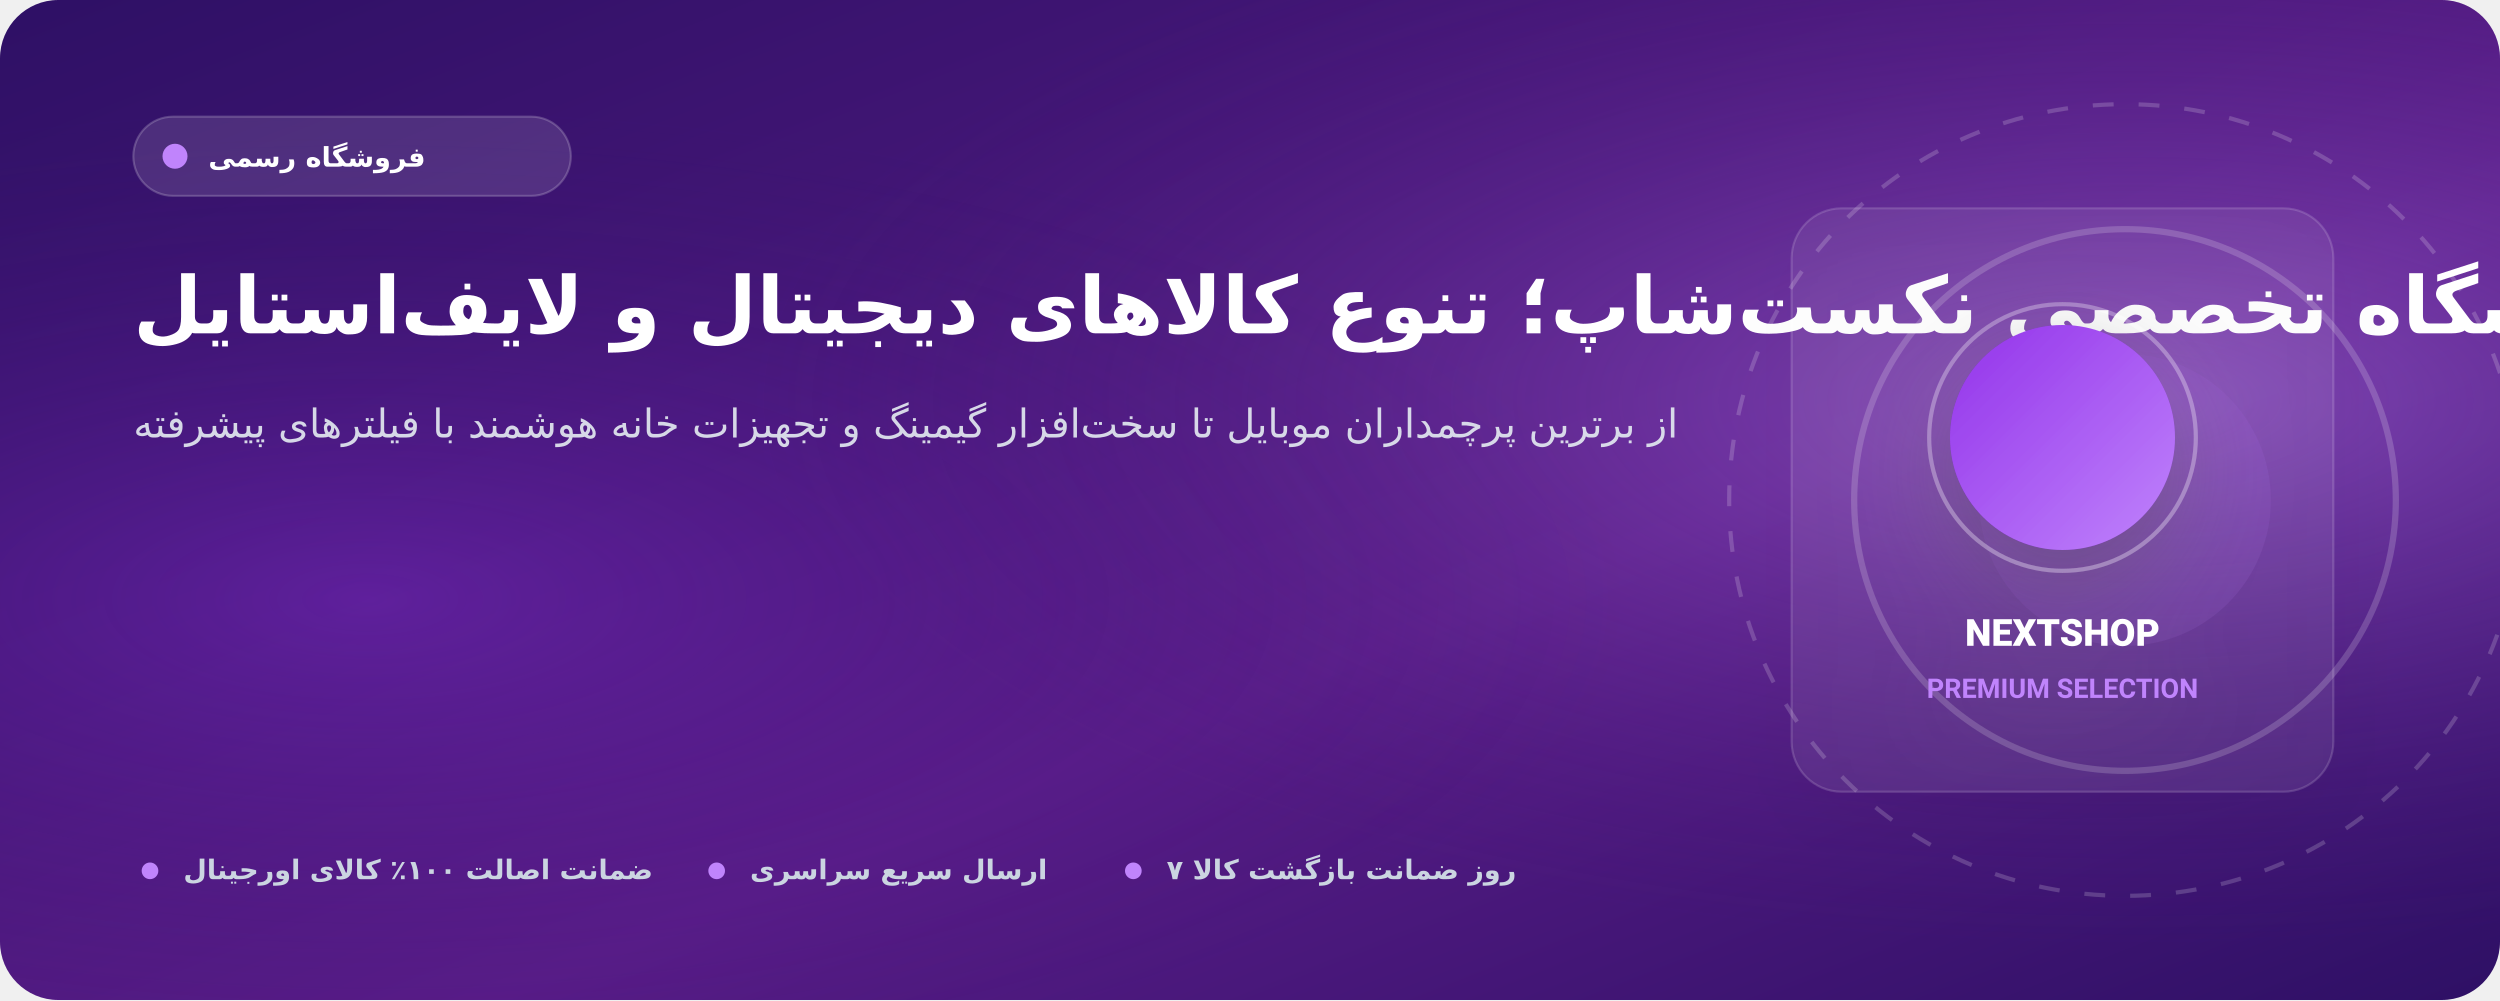
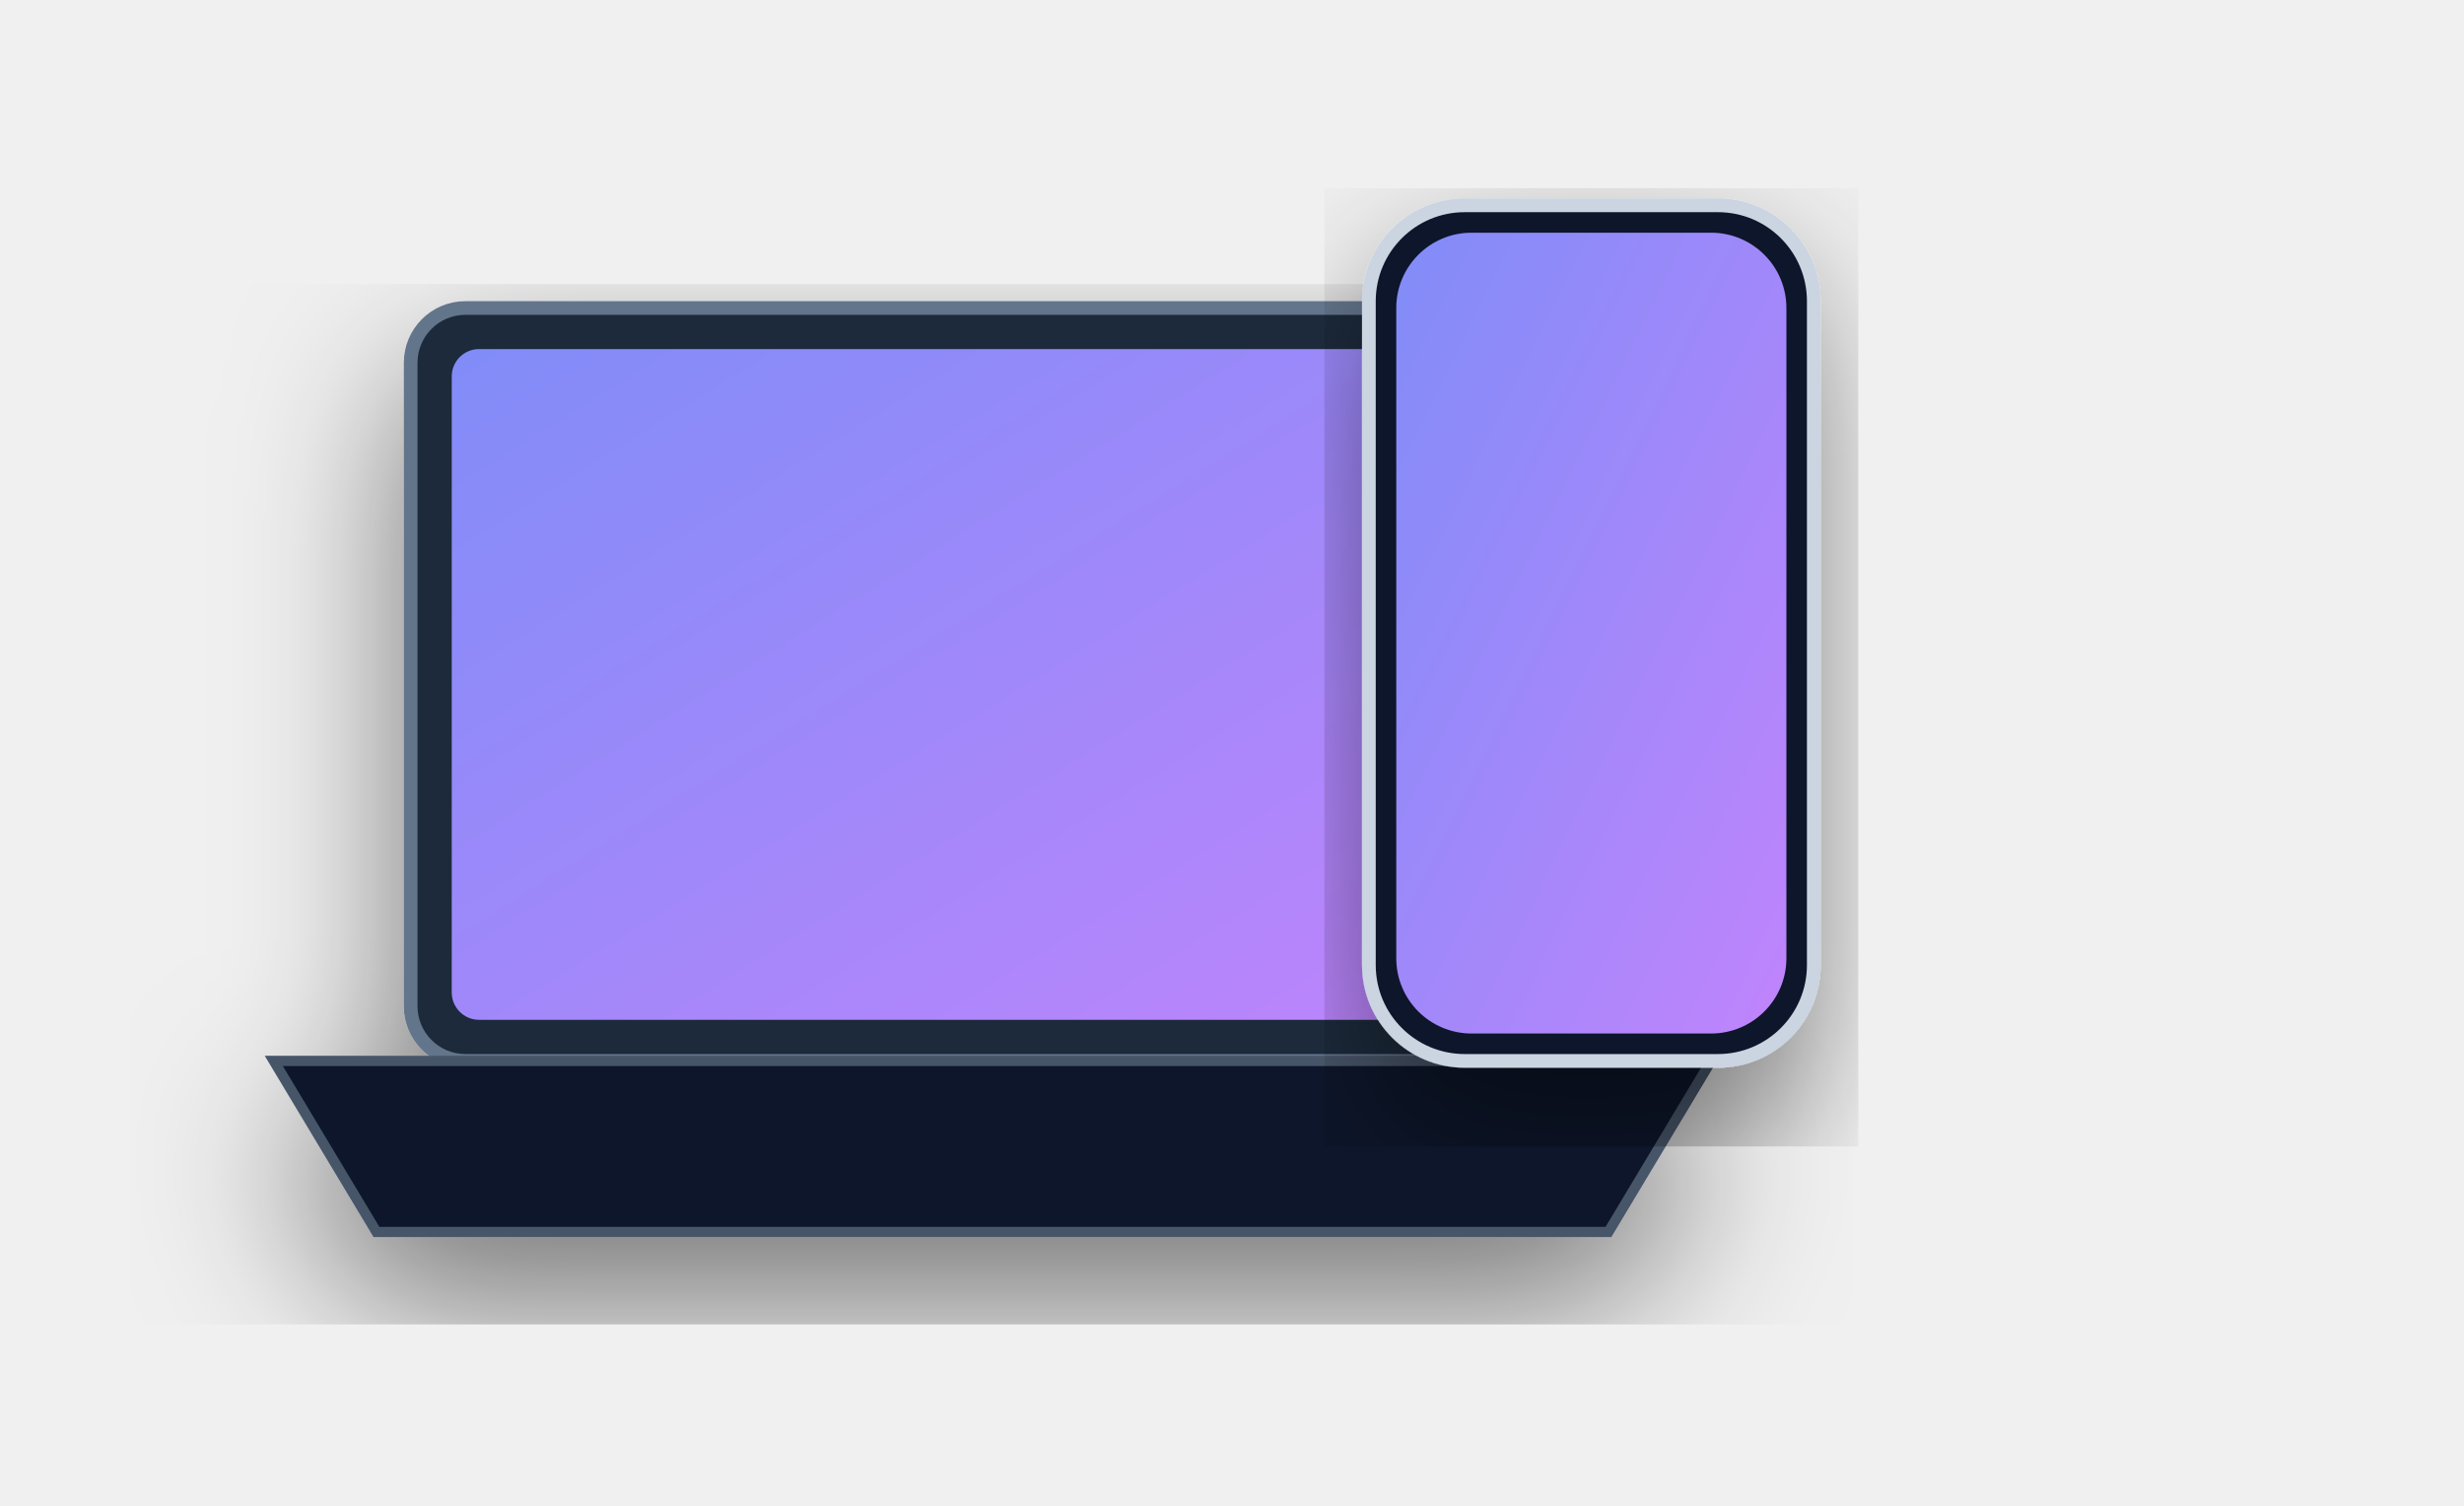
- <svg xmlns="http://www.w3.org/2000/svg" viewBox="0 0 1200 480" width="1200" height="480">
+ <svg xmlns="http://www.w3.org/2000/svg" viewBox="0 0 360 220" width="360" height="220" fill="none">
  <defs>
-     <linearGradient id="bg_purple" x1="0" y1="0" x2="1" y2="1">
-       <stop offset="0%" stop-color="#2e1065" />
-       <stop offset="60%" stop-color="#581c87" />
-       <stop offset="100%" stop-color="#2e1065" />
-     </linearGradient>
-     <linearGradient id="accent_purple" x1="0" y1="0" x2="1" y2="1">
-       <stop offset="0%" stop-color="#9333ea" />
+     <linearGradient id="st_scr" x1="0" y1="0" x2="1" y2="1">
+       <stop offset="0%" stop-color="#818cf8" />
      <stop offset="100%" stop-color="#c084fc" />
    </linearGradient>
-     <radialGradient id="glow_purple" cx="85%" cy="40%" r="55%">
-       <stop offset="0%" stop-color="#c084fc" stop-opacity="0.45" />
-       <stop offset="100%" stop-color="#581c87" stop-opacity="0" />
-     </radialGradient>
-     <radialGradient id="glowLeft_purple" cx="15%" cy="60%" r="50%">
-       <stop offset="0%" stop-color="#9333ea" stop-opacity="0.3" />
-       <stop offset="100%" stop-color="#2e1065" stop-opacity="0" />
-     </radialGradient>
-     <filter id="cardSh_purple" x="-10%" y="-10%" width="120%" height="120%">
-       <feDropShadow dx="0" dy="16" stdDeviation="24" flood-color="#000" flood-opacity="0.45" />
+     <filter id="st_sh">
+       <feDropShadow dx="0" dy="10" stdDeviation="12" flood-color="#000" flood-opacity="0.5" />
    </filter>
  </defs>
-   <rect width="1200" height="480" rx="28" fill="url(#bg_purple)" />
-   <rect width="1200" height="480" rx="28" fill="url(#glow_purple)" />
-   <rect width="1200" height="480" rx="28" fill="url(#glowLeft_purple)" />
-   <g opacity="0.18">
-     <circle cx="1020" cy="240" r="190" fill="none" stroke="#fff" stroke-width="2" stroke-dasharray="10 12" />
-     <circle cx="1020" cy="240" r="130" fill="none" stroke="#fff" stroke-width="3" />
-     <circle cx="1020" cy="240" r="70" fill="url(#accent_purple)" opacity="0.6" />
+   <g transform="translate(60, 45)" filter="url(#st_sh)">
+     <rect x="0" y="0" width="170" height="110" rx="8" fill="#1e293b" stroke="#64748b" stroke-width="2" />
+     <rect x="6" y="6" width="158" height="98" rx="4" fill="url(#st_scr)" />
+     <path d="M -20 110 L 190 110 L 175 135 L -5 135 Z" fill="#0f172a" stroke="#475569" stroke-width="1.5" />
  </g>
-   <g transform="translate(64, 56)">
-     <rect width="210" height="38" rx="19" fill="rgba(255,255,255,0.12)" stroke="rgba(255,255,255,0.2)" />
-     <circle cx="20" cy="19" r="6" fill="#c084fc" />
-     <text x="36" y="24" font-size="13" fill="#ffffff" font-family="-apple-system, BlinkMacSystemFont, 'Segoe UI', Roboto, sans-serif" font-weight="700">فروشگاه رسمی</text>
-   </g>
-   <text x="64" y="160" font-size="38" fill="#ffffff" font-family="-apple-system, BlinkMacSystemFont, 'Segoe UI', Roboto, sans-serif" font-weight="900">فروشگاه تخصصی نکست‌شاپ؛ تنوع کالاهای دیجیتال و لایف‌استایل</text>
-   <text x="64" y="210" font-size="19" fill="#e2e8f0" font-family="-apple-system, BlinkMacSystemFont, 'Segoe UI', Roboto, sans-serif" font-weight="400" opacity="0.92">از برترین پرچمداران موبایل تا سخت‌افزار گیمینگ و تجهیزات خانه هوشمند با فیلترهای پیشرفته</text>
-   <g transform="translate(860, 100)" filter="url(#cardSh_purple)">
-     <rect width="260" height="280" rx="24" fill="rgba(255,255,255,0.07)" stroke="rgba(255,255,255,0.15)" />
-     <circle cx="130" cy="110" r="54" fill="url(#accent_purple)" />
-     <circle cx="130" cy="110" r="64" fill="none" stroke="#ffffff" stroke-width="2" opacity="0.3" />
-     <text x="130" y="210" font-size="18" text-anchor="middle" fill="#ffffff" font-family="-apple-system, BlinkMacSystemFont, 'Segoe UI', Roboto, sans-serif" font-weight="800">NEXTSHOP</text>
-     <text x="130" y="235" font-size="13" text-anchor="middle" fill="#c084fc" font-family="-apple-system, BlinkMacSystemFont, 'Segoe UI', Roboto, sans-serif" font-weight="700">PREMIUM SELECTION</text>
-   </g>
-   <g transform="translate(64, 410)">
-     <circle cx="8" cy="8" r="4" fill="#c084fc" />
-     <text x="24" y="12" font-size="13" fill="#cbd5e1" font-family="-apple-system, BlinkMacSystemFont, 'Segoe UI', Roboto, sans-serif" font-weight="600">ضمانت اصالت ۱۰۰٪ کالای اورجینال</text>
-     <circle cx="280" cy="8" r="4" fill="#c084fc" />
-     <text x="296" y="12" font-size="13" fill="#cbd5e1" font-family="-apple-system, BlinkMacSystemFont, 'Segoe UI', Roboto, sans-serif" font-weight="600">ارسال سریع سراسری</text>
-     <circle cx="480" cy="8" r="4" fill="#c084fc" />
-     <text x="496" y="12" font-size="13" fill="#cbd5e1" font-family="-apple-system, BlinkMacSystemFont, 'Segoe UI', Roboto, sans-serif" font-weight="600">۷ روز ضمانت بازگشت کالا</text>
+   <g transform="translate(200, 30)" filter="url(#st_sh)">
+     <rect x="0" y="0" width="65" height="125" rx="14" fill="#0f172a" stroke="#cbd5e1" stroke-width="2" />
+     <rect x="4" y="4" width="57" height="117" rx="11" fill="url(#st_scr)" />
  </g>
</svg>
